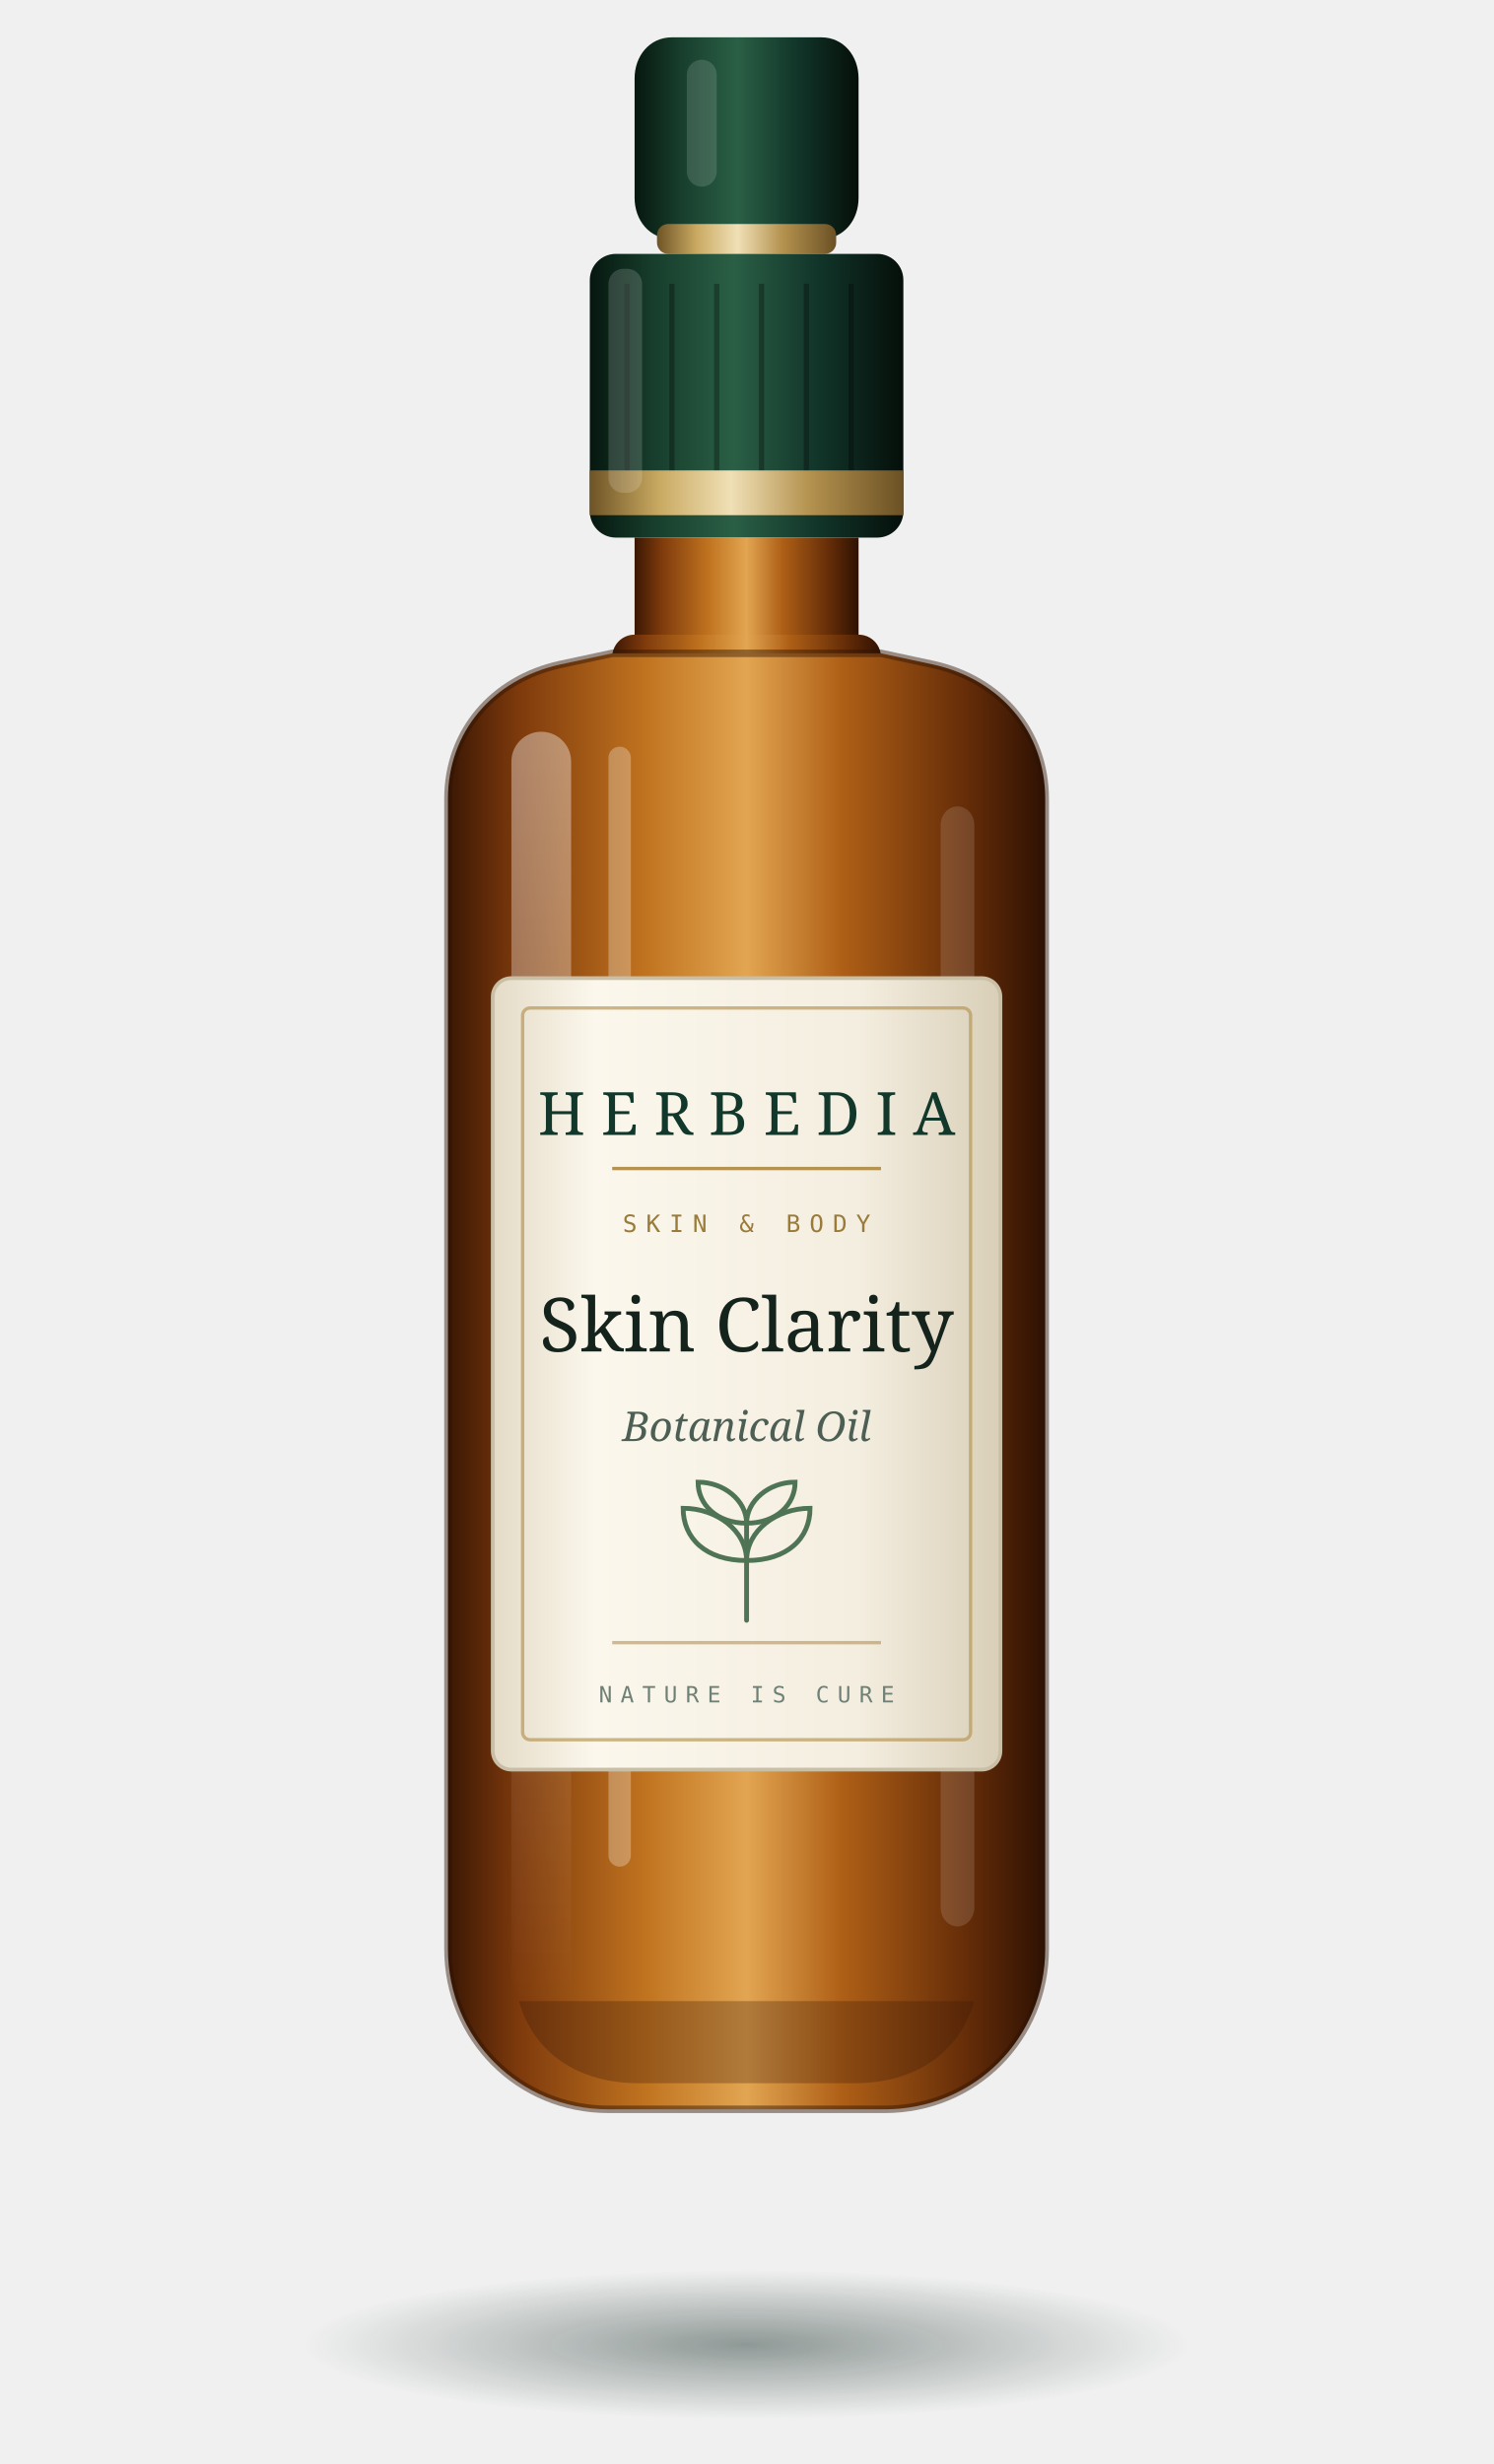
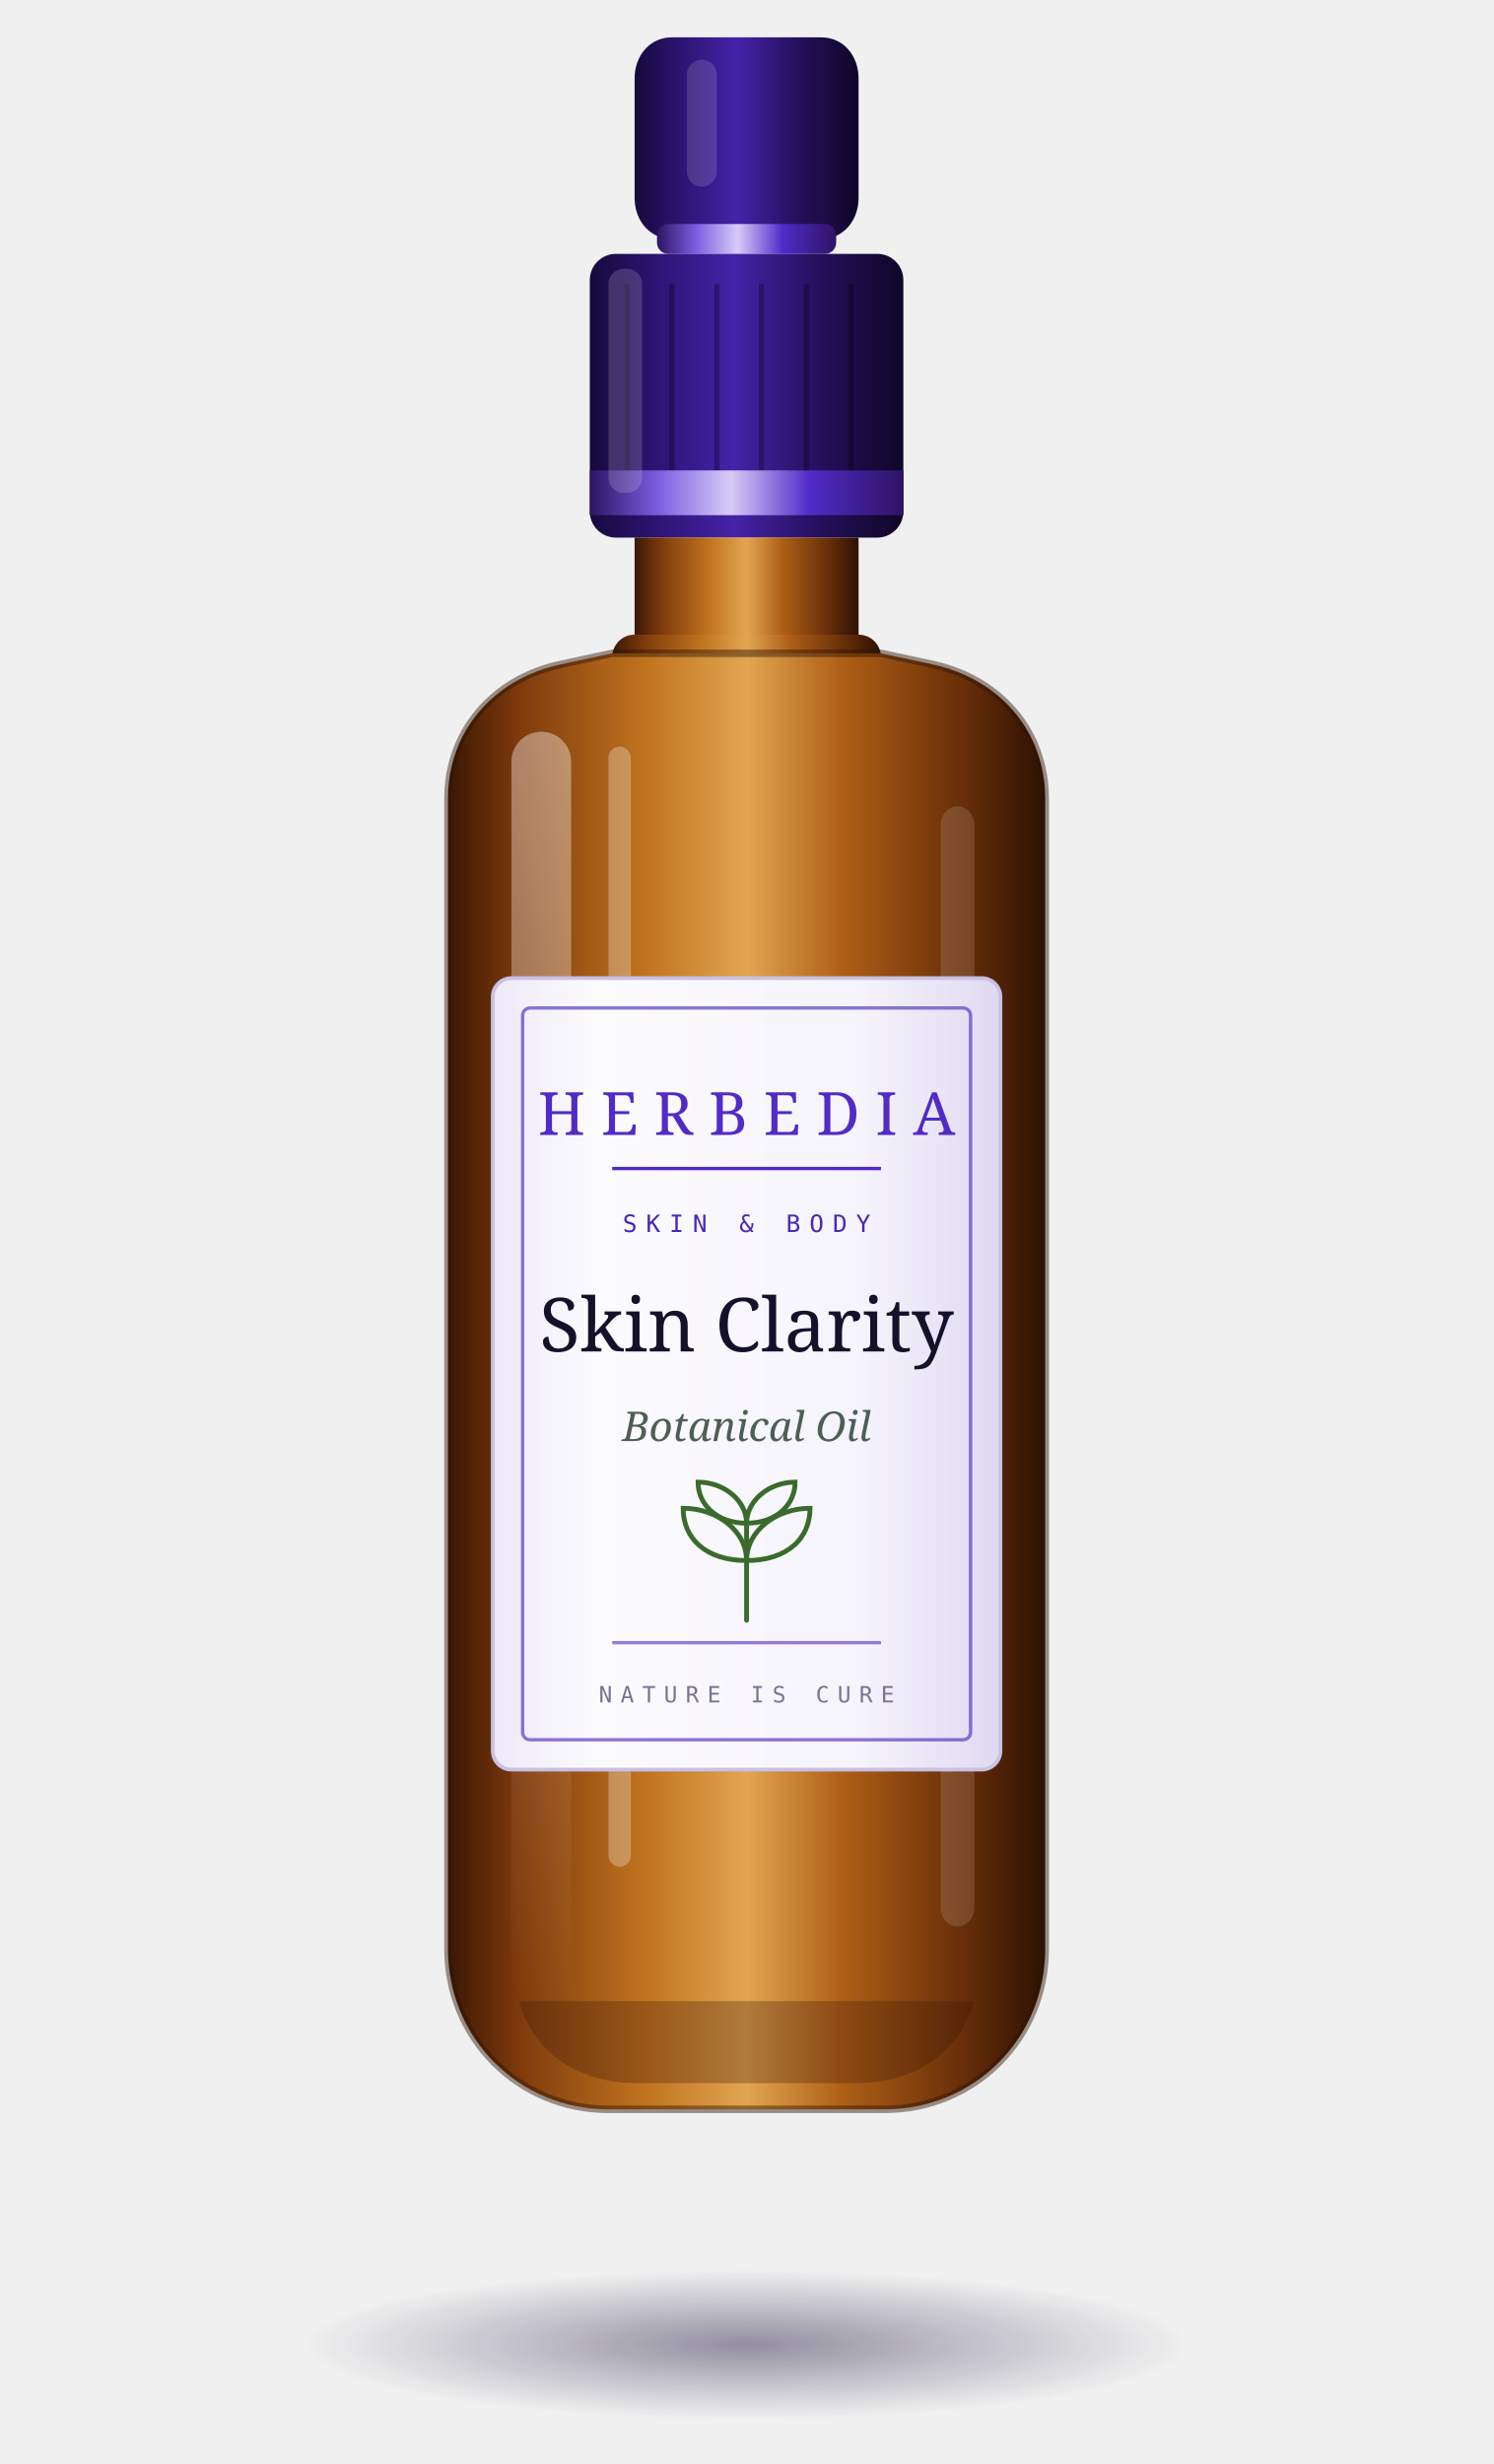
<svg xmlns="http://www.w3.org/2000/svg" viewBox="0 0 400 660" role="img" aria-label="Herbedia Skin Clarity in an amber glass dropper bottle">
  <defs>
    <linearGradient id="og" x1="0" y1="0" x2="1" y2="0">
      <stop offset="0" stop-color="#3A1704" />
      <stop offset=".12" stop-color="#7E3A0C" />
      <stop offset=".33" stop-color="#C0731F" />
      <stop offset=".5" stop-color="#E2A551" />
      <stop offset=".66" stop-color="#AE5F16" />
      <stop offset=".87" stop-color="#642C08" />
      <stop offset="1" stop-color="#2E1103" />
    </linearGradient>
    <linearGradient id="cap" x1="0" y1="0" x2="1" y2="0">
-       <stop offset="0" stop-color="#06170F" />
-       <stop offset=".2" stop-color="#173D2C" />
-       <stop offset=".46" stop-color="#2A5F45" />
-       <stop offset=".72" stop-color="#12362A" />
-       <stop offset="1" stop-color="#050F0A" />
+       <stop offset="0" stop-color="#150A3C" />
+       <stop offset=".2" stop-color="#2C1370" />
+       <stop offset=".46" stop-color="#4522A8" />
+       <stop offset=".72" stop-color="#26105F" />
+       <stop offset="1" stop-color="#0E0628" />
    </linearGradient>
    <linearGradient id="brass" x1="0" y1="0" x2="1" y2="0">
-       <stop offset="0" stop-color="#6E5426" />
-       <stop offset=".22" stop-color="#C9A961" />
-       <stop offset=".45" stop-color="#F0E0B6" />
-       <stop offset=".7" stop-color="#B4924F" />
-       <stop offset="1" stop-color="#6B5124" />
+       <stop offset="0" stop-color="#2E1364" />
+       <stop offset=".22" stop-color="#7B5FE0" />
+       <stop offset=".45" stop-color="#D6CCF7" />
+       <stop offset=".7" stop-color="#512BC7" />
+       <stop offset="1" stop-color="#2E1364" />
    </linearGradient>
    <linearGradient id="lbl" x1="0" y1="0" x2="1" y2="0">
-       <stop offset="0" stop-color="#E4DBC7" />
-       <stop offset=".2" stop-color="#FBF7EC" />
-       <stop offset=".72" stop-color="#F4EEE0" />
-       <stop offset="1" stop-color="#D9CFB8" />
+       <stop offset="0" stop-color="#EDE9F8" />
+       <stop offset=".2" stop-color="#FCFBFE" />
+       <stop offset=".72" stop-color="#F6F4FC" />
+       <stop offset="1" stop-color="#DFD9F1" />
    </linearGradient>
    <linearGradient id="glare" x1="0" y1="0" x2="0" y2="1">
      <stop offset="0" stop-color="#fff" stop-opacity=".7" />
      <stop offset="1" stop-color="#fff" stop-opacity="0" />
    </linearGradient>
    <radialGradient id="shdw" cx=".5" cy=".5" r=".5">
-       <stop offset="0" stop-color="#08201A" stop-opacity=".42" />
-       <stop offset="1" stop-color="#08201A" stop-opacity="0" />
+       <stop offset="0" stop-color="#120833" stop-opacity=".42" />
+       <stop offset="1" stop-color="#120833" stop-opacity="0" />
    </radialGradient>
  </defs>
  <ellipse cx="200" cy="628" rx="118" ry="20" fill="url(#shdw)" />
  <path d="M180 10h40c6 0 10 5 10 11v32c0 6-4 11-10 11h-40c-6 0-10-5-10-11V21c0-6 4-11 10-11z" fill="url(#cap)" />
  <rect x="184" y="16" width="8" height="34" rx="4" fill="#fff" opacity=".14" />
  <rect x="176" y="60" width="48" height="8" rx="3" fill="url(#brass)" />
  <rect x="158" y="68" width="84" height="76" rx="7" fill="url(#cap)" />
  <g opacity=".3" stroke="#000" stroke-width="1.4">
    <path d="M168 76v60M180 76v60M192 76v60M204 76v60M216 76v60M228 76v60" />
  </g>
  <rect x="158" y="126" width="84" height="12" fill="url(#brass)" />
  <rect x="163" y="72" width="9" height="60" rx="4" fill="#fff" opacity=".16" />
  <rect x="170" y="144" width="60" height="34" fill="url(#og)" />
  <rect x="164" y="170" width="72" height="16" rx="6" fill="url(#og)" />
  <path d="M120 214c0-18 12-32 30-36l14-3h72l14 3c18 4 30 18 30 36v308c0 24-19 43-43 43H163c-24 0-43-19-43-43V214z" fill="url(#og)" />
  <path d="M120 214c0-18 12-32 30-36l14-3h72l14 3c18 4 30 18 30 36v308c0 24-19 43-43 43H163c-24 0-43-19-43-43V214z" fill="none" stroke="#2E1204" stroke-opacity=".45" stroke-width="2" />
  <rect x="137" y="196" width="16" height="340" rx="8" fill="url(#glare)" opacity=".55" />
  <rect x="163" y="200" width="6" height="300" rx="3" fill="#fff" opacity=".28" />
  <rect x="252" y="216" width="9" height="300" rx="5" fill="#fff" opacity=".13" />
  <rect x="132" y="262" width="136" height="212" rx="5" fill="url(#lbl)" />
-   <rect x="132" y="262" width="136" height="212" rx="5" fill="none" stroke="#C9BFA6" stroke-width="1" />
-   <rect x="140" y="270" width="120" height="196" rx="2" fill="none" stroke="#B4924F" stroke-width=".9" stroke-opacity=".65" />
-   <g fill="#12382B" font-family="Newsreader,Georgia,serif" text-anchor="middle">
+   <rect x="132" y="262" width="136" height="212" rx="5" fill="none" stroke="#C9C1E4" stroke-width="1" />
+   <rect x="140" y="270" width="120" height="196" rx="2" fill="none" stroke="#512BC7" stroke-width=".9" stroke-opacity=".65" />
+   <g fill="#512BC7" font-family="Newsreader,Georgia,serif" text-anchor="middle">
    <text x="200" y="304" font-size="16" letter-spacing="4.2">HERBEDIA</text>
  </g>
-   <path d="M164 313h72" stroke="#B4924F" stroke-width=".9" />
-   <g fill="#9A7B3A" font-family="'JetBrains Mono',monospace" text-anchor="middle">
+   <path d="M164 313h72" stroke="#512BC7" stroke-width=".9" />
+   <g fill="#4927B7" font-family="'JetBrains Mono',monospace" text-anchor="middle">
    <text x="200" y="330" font-size="6.4" letter-spacing="2.4">SKIN &amp; BODY</text>
  </g>
-   <g fill="#14231C" font-family="Newsreader,Georgia,serif" text-anchor="middle">
+   <g fill="#16112B" font-family="Newsreader,Georgia,serif" text-anchor="middle">
    <text x="200" y="362" font-size="20">Skin Clarity</text>
    <text x="200" y="386" font-size="11" font-style="italic" fill="#4D5F55">Botanical Oil</text>
  </g>
-   <g transform="translate(200 414)" stroke="#4F7355" stroke-width="1.3" fill="none" stroke-linecap="round">
+   <g transform="translate(200 414)" stroke="#3A6B2C" stroke-width="1.3" fill="none" stroke-linecap="round">
    <path d="M0 20V-8" />
    <path d="M0 4c-11 0-17-6-17-14 9 0 17 6 17 14zM0 4c11 0 17-6 17-14-9 0-17 6-17 14z" />
    <path d="M0-6c-8 0-13-5-13-11 7 0 13 5 13 11zM0-6c8 0 13-5 13-11-7 0-13 5-13 11z" />
  </g>
-   <path d="M164 440h72" stroke="#B4924F" stroke-width=".9" stroke-opacity=".6" />
-   <g fill="#6F8076" font-family="'JetBrains Mono',monospace" text-anchor="middle">
+   <path d="M164 440h72" stroke="#512BC7" stroke-width=".9" stroke-opacity=".6" />
+   <g fill="#7A7292" font-family="'JetBrains Mono',monospace" text-anchor="middle">
    <text x="200" y="456" font-size="6" letter-spacing="2.2">NATURE IS CURE</text>
  </g>
  <path d="M139 536h122c-4 14-16 22-32 22h-58c-16 0-28-8-32-22z" fill="#3A1806" opacity=".3" />
</svg>
